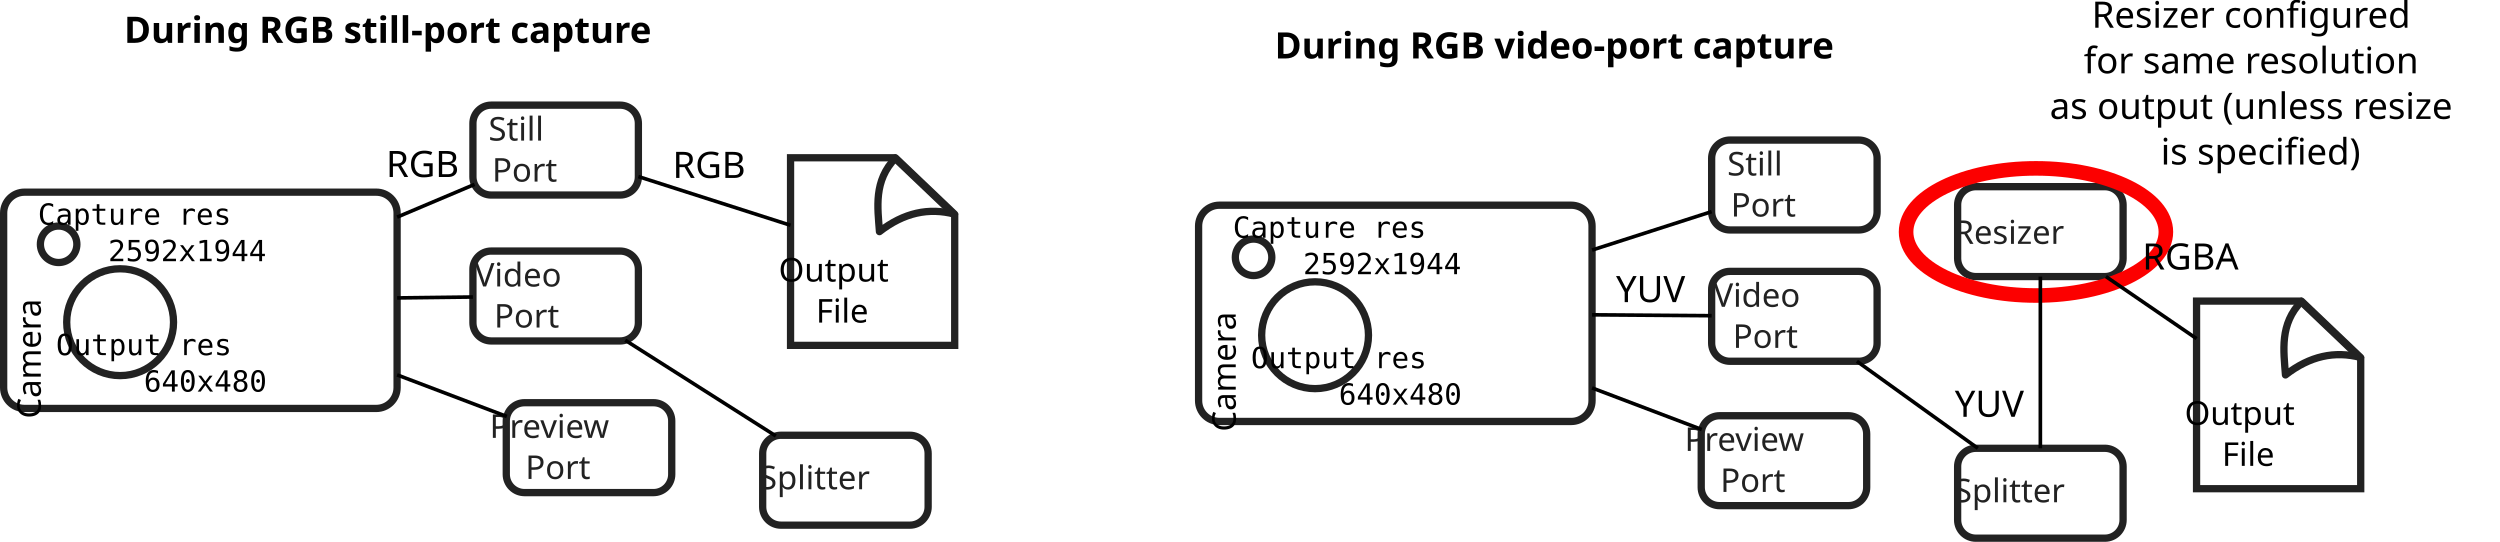
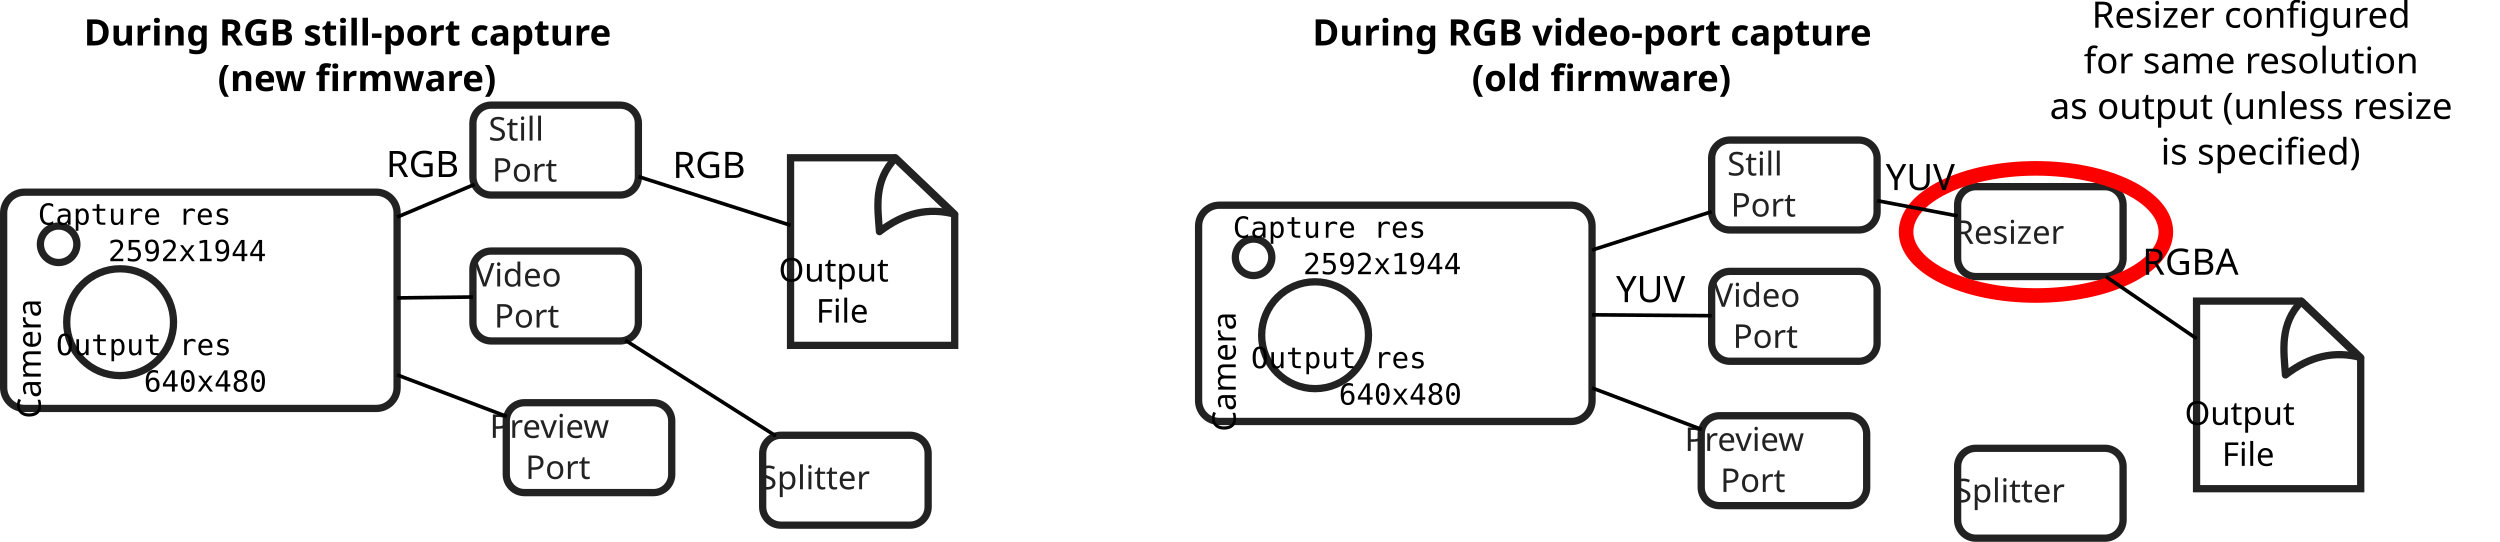
<svg xmlns="http://www.w3.org/2000/svg" width="685.326" height="148.532" id="svg3037" version="1.1">
  <defs id="defs3039" />
  <g id="layer1" transform="translate(-34.57143,-14.89914)">
    <g id="g3827" transform="translate(-17.14286,-25.06889)">
      <rect ry="5" y="68.791" x="181.357" height="24.643" width="45.357" id="rect3764" style="fill:none;stroke:#222222;stroke-width:2;stroke-linecap:square;stroke-linejoin:miter;stroke-miterlimit:4;stroke-opacity:1;stroke-dasharray:none;stroke-dashoffset:0" />
      <text id="text3776" y="78.502" x="203.731" style="font-size:9px;font-style:normal;font-weight:normal;text-align:center;line-height:125%;letter-spacing:0px;word-spacing:0px;text-anchor:middle;fill:#222222;fill-opacity:1;stroke:none;font-family:Sans" xml:space="preserve">
        <tspan id="tspan3780" y="78.502" x="203.731">Still</tspan>
        <tspan y="89.752" x="203.731" id="tspan3863">Port</tspan>
      </text>
    </g>
    <g id="g3833" transform="translate(-17.14286,-21.06889)">
      <rect style="fill:none;stroke:#222222;stroke-width:2;stroke-linecap:square;stroke-linejoin:miter;stroke-miterlimit:4;stroke-opacity:1;stroke-dasharray:none;stroke-dashoffset:0" id="rect3766" width="45.357" height="24.643" x="181.357" y="104.791" ry="5" />
      <text id="text3782" y="114.502" x="204.277" style="font-size:9px;font-style:normal;font-weight:normal;text-align:center;line-height:125%;letter-spacing:0px;word-spacing:0px;text-anchor:middle;fill:#222222;fill-opacity:1;stroke:none;font-family:Sans" xml:space="preserve">
        <tspan id="tspan3786" y="114.502" x="204.277">Video</tspan>
        <tspan y="125.752" x="204.277" id="tspan3867">Port</tspan>
      </text>
    </g>
    <g id="g3839" transform="translate(-8,-15.49746)">
      <rect ry="5" y="140.791" x="181.357" height="24.643" width="45.357" id="rect3768" style="fill:none;stroke:#222222;stroke-width:2;stroke-linecap:square;stroke-linejoin:miter;stroke-miterlimit:4;stroke-opacity:1;stroke-dasharray:none;stroke-dashoffset:0" />
      <text id="text3788" y="150.436" x="203.706" style="font-size:9px;font-style:normal;font-weight:normal;text-align:center;line-height:125%;letter-spacing:0px;word-spacing:0px;text-anchor:middle;fill:#222222;fill-opacity:1;stroke:none;font-family:Sans" xml:space="preserve">
        <tspan id="tspan3792" y="150.436" x="203.706">Preview</tspan>
        <tspan y="161.686" x="203.706" id="tspan3871">Port</tspan>
      </text>
    </g>
    <g id="g3906" transform="translate(-1.712467,47.42603)">
      <rect style="fill:none;stroke:#222222;stroke-width:2;stroke-linecap:square;stroke-linejoin:miter;stroke-miterlimit:4;stroke-opacity:1;stroke-dasharray:none;stroke-dashoffset:0" id="rect3885" width="45.357" height="24.643" x="245.357" y="86.791" ry="5" />
      <text xml:space="preserve" style="font-size:9px;font-style:normal;font-weight:normal;text-align:center;line-height:125%;letter-spacing:0px;word-spacing:0px;text-anchor:middle;fill:#222222;fill-opacity:1;stroke:none;font-family:Sans" x="267.743" y="101.595" id="text3887">
        <tspan x="267.743" y="101.595" id="tspan3891">Splitter</tspan>
      </text>
    </g>
    <g id="g3914" transform="translate(267.859,-20.71682)">
      <rect ry="5" y="86.791" x="303.357" height="24.643" width="45.357" id="rect3897" style="fill:none;stroke:#222222;stroke-width:2;stroke-linecap:square;stroke-linejoin:miter;stroke-miterlimit:4;stroke-opacity:1;stroke-dasharray:none;stroke-dashoffset:0" />
      <text id="text3899" y="102.467" x="325.598" style="font-size:9px;font-style:normal;font-weight:normal;text-align:center;line-height:125%;letter-spacing:0px;word-spacing:0px;text-anchor:middle;fill:#222222;fill-opacity:1;stroke:none;font-family:Sans" xml:space="preserve">
        <tspan id="tspan3901" y="102.467" x="325.598">Resizer</tspan>
      </text>
    </g>
    <g transform="translate(14.85714,32.93111)" id="g3950">
      <rect ry="5.714" y="34.648" x="20.714" height="59.286" width="107.857" id="rect2985" style="fill:none;stroke:#222222;stroke-width:2;stroke-miterlimit:4;stroke-opacity:1;stroke-dasharray:none" />
      <path transform="translate(-49.50001,-32.78572)" d="m 116.786,103.076 c 0,8.087 -6.556,14.643 -14.643,14.643 -8.087,0 -14.643,-6.556 -14.643,-14.643 0,-8.087 6.556,-14.643 14.643,-14.643 8.087,0 14.643,6.556 14.643,14.643 z" id="path3755" style="fill:none;stroke:#222222;stroke-width:2;stroke-linecap:square;stroke-linejoin:miter;stroke-miterlimit:4;stroke-opacity:1;stroke-dasharray:none;stroke-dashoffset:0" />
      <rect ry="5" y="43.934" x="30.786" height="10" width="10" id="rect3757" style="fill:none;stroke:#222222;stroke-width:2;stroke-linecap:square;stroke-linejoin:miter;stroke-miterlimit:4;stroke-opacity:1;stroke-dasharray:none;stroke-dashoffset:0" />
      <text id="text3919" y="43.565" x="126.43" style="font-size:8px;font-style:normal;font-variant:normal;font-weight:normal;font-stretch:normal;text-align:end;line-height:125%;letter-spacing:0px;word-spacing:0px;text-anchor:end;fill:#000000;fill-opacity:1;stroke:none;font-family:Monospace;-inkscape-font-specification:Monospace" xml:space="preserve">
        <tspan id="tspan3923" y="43.565" x="126.43">Capture res</tspan>
        <tspan id="tspan3925" y="53.565" x="126.43">2592x1944</tspan>
      </text>
      <text id="text3927" y="79.324" x="126.585" style="font-size:8px;font-style:normal;font-variant:normal;font-weight:normal;font-stretch:normal;text-align:end;line-height:125%;letter-spacing:0px;word-spacing:0px;text-anchor:end;fill:#000000;fill-opacity:1;stroke:none;font-family:Monospace;-inkscape-font-specification:Monospace" xml:space="preserve">
        <tspan id="tspan3931" y="79.324" x="126.585">Output res</tspan>
        <tspan id="tspan3933" y="89.324" x="126.585">640x480</tspan>
      </text>
      <text transform="matrix(0,-1,1,0,0,0)" id="text3944" y="30.897" x="-72.11" style="font-size:9px;font-style:normal;font-weight:normal;text-align:center;line-height:125%;letter-spacing:0px;word-spacing:0px;text-anchor:middle;fill:#000000;fill-opacity:1;stroke:none;font-family:Sans" xml:space="preserve">
        <tspan y="30.897" x="-72.11" id="tspan3946">Camera</tspan>
      </text>
    </g>
    <path style="fill:none;stroke:#000000;stroke-width:1px;stroke-linecap:butt;stroke-linejoin:miter;stroke-opacity:1" d="m 143.429,74.42 21.234,-8.978" id="path3963" />
    <path style="fill:none;stroke:#000000;stroke-width:1px;stroke-linecap:butt;stroke-linejoin:miter;stroke-opacity:1" d="m 143.429,96.569 20.786,-0.252" id="path3965" />
    <path style="fill:none;stroke:#000000;stroke-width:1px;stroke-linecap:butt;stroke-linejoin:miter;stroke-opacity:1" d="m 143.429,117.669 30.077,11.404" id="path3969" />
    <g id="g3997" transform="translate(138.4286,-93.49747)">
      <g transform="translate(-10,20.71429)" id="g3987">
        <path style="fill:none;stroke:#222222;stroke-width:2;stroke-linecap:square;stroke-linejoin:miter;stroke-miterlimit:4;stroke-opacity:1;stroke-dashoffset:0" d="m 122.857,130.934 28.5,0 16.5,15.714 0,35.714 -45,0 z" id="rect3971" />
        <path style="fill:none;stroke:#222222;stroke-width:2;stroke-linecap:butt;stroke-linejoin:round;stroke-miterlimit:4;stroke-opacity:1;stroke-dasharray:none" d="m 151.649,130.977 c -6.093,6.294 -4.896,13.611 -4.419,20.203 6.713,-5.226 13.532,-6.639 20.582,-4.798 z" id="path3974" />
      </g>
      <text id="text3991" y="185.576" x="135.214" style="font-size:9px;font-style:normal;font-weight:normal;text-align:center;line-height:125%;letter-spacing:0px;word-spacing:0px;text-anchor:middle;fill:#000000;fill-opacity:1;stroke:none;font-family:Sans" xml:space="preserve">
        <tspan y="185.576" x="135.214" id="tspan3993">Output</tspan>
        <tspan id="tspan3995" y="196.826" x="135.214">File</tspan>
      </text>
    </g>
    <path style="fill:none;stroke:#000000;stroke-width:1px;stroke-linecap:butt;stroke-linejoin:miter;stroke-opacity:1" d="m 205.967,108.169 41.282,26.244" id="path3225" />
    <path style="fill:none;stroke:#000000;stroke-width:1px;stroke-linecap:butt;stroke-linejoin:miter;stroke-opacity:1" d="m 209.571,63.305 41.714,13.356" id="path3227" />
-     <text xml:space="preserve" style="font-size:10px;font-style:normal;font-weight:bold;line-height:125%;letter-spacing:0px;word-spacing:0px;fill:#000000;fill-opacity:1;stroke:none;font-family:Sans;-inkscape-font-specification:Sans Bold" x="68.571" y="26.648" id="text3229">
-       <tspan id="tspan3231" x="68.571" y="26.648">During RGB still-port capture</tspan>
+     <text xml:space="preserve" style="font-size:10px;font-style:normal;font-variant:normal;font-weight:bold;font-stretch:normal;text-align:center;line-height:125%;letter-spacing:0px;word-spacing:0px;writing-mode:lr-tb;text-anchor:middle;fill:#000000;fill-opacity:1;stroke:none;font-family:Sans;-inkscape-font-specification:Sans Bold" x="138.929" y="27.362" id="text3229">
+       <tspan id="tspan3231" x="138.929" y="27.362">During RGB still-port capture</tspan>
+       <tspan x="138.929" y="39.862" id="tspan3093">(new firmware)</tspan>
    </text>
    <g transform="translate(322.4286,-15.49746)" id="g3233">
      <rect style="fill:none;stroke:#222222;stroke-width:2;stroke-linecap:square;stroke-linejoin:miter;stroke-miterlimit:4;stroke-opacity:1;stroke-dasharray:none;stroke-dashoffset:0" id="rect3235" width="45.357" height="24.643" x="181.357" y="68.791" ry="5" />
      <text xml:space="preserve" style="font-size:9px;font-style:normal;font-weight:normal;text-align:center;line-height:125%;letter-spacing:0px;word-spacing:0px;text-anchor:middle;fill:#222222;fill-opacity:1;stroke:none;font-family:Sans" x="203.731" y="78.502" id="text3237">
        <tspan x="203.731" y="78.502" id="tspan3239">Still</tspan>
        <tspan id="tspan3241" x="203.731" y="89.752">Port</tspan>
      </text>
    </g>
    <g transform="translate(322.4286,-15.49746)" id="g3243">
      <rect ry="5" y="104.791" x="181.357" height="24.643" width="45.357" id="rect3245" style="fill:none;stroke:#222222;stroke-width:2;stroke-linecap:square;stroke-linejoin:miter;stroke-miterlimit:4;stroke-opacity:1;stroke-dasharray:none;stroke-dashoffset:0" />
      <text xml:space="preserve" style="font-size:9px;font-style:normal;font-weight:normal;text-align:center;line-height:125%;letter-spacing:0px;word-spacing:0px;text-anchor:middle;fill:#222222;fill-opacity:1;stroke:none;font-family:Sans" x="204.277" y="114.502" id="text3247">
        <tspan x="204.277" y="114.502" id="tspan3249">Video</tspan>
        <tspan id="tspan3251" x="204.277" y="125.752">Port</tspan>
      </text>
    </g>
    <g transform="translate(319.5714,-11.92603)" id="g3253">
      <rect style="fill:none;stroke:#222222;stroke-width:2;stroke-linecap:square;stroke-linejoin:miter;stroke-miterlimit:4;stroke-opacity:1;stroke-dasharray:none;stroke-dashoffset:0" id="rect3255" width="45.357" height="24.643" x="181.357" y="140.791" ry="5" />
      <text xml:space="preserve" style="font-size:9px;font-style:normal;font-weight:normal;text-align:center;line-height:125%;letter-spacing:0px;word-spacing:0px;text-anchor:middle;fill:#222222;fill-opacity:1;stroke:none;font-family:Sans" x="203.706" y="150.436" id="text3257">
        <tspan x="203.706" y="150.436" id="tspan3259">Preview</tspan>
        <tspan id="tspan3261" x="203.706" y="161.686">Port</tspan>
      </text>
    </g>
    <g transform="translate(325.859,50.99746)" id="g3263">
      <rect ry="5" y="86.791" x="245.357" height="24.643" width="45.357" id="rect3265" style="fill:none;stroke:#222222;stroke-width:2;stroke-linecap:square;stroke-linejoin:miter;stroke-miterlimit:4;stroke-opacity:1;stroke-dasharray:none;stroke-dashoffset:0" />
      <text id="text3267" y="101.595" x="267.743" style="font-size:9px;font-style:normal;font-weight:normal;text-align:center;line-height:125%;letter-spacing:0px;word-spacing:0px;text-anchor:middle;fill:#222222;fill-opacity:1;stroke:none;font-family:Sans" xml:space="preserve">
        <tspan id="tspan3269" y="101.595" x="267.743">Splitter</tspan>
      </text>
    </g>
    <g id="g3271" transform="translate(342.4286,36.50254)">
      <rect style="fill:none;stroke:#222222;stroke-width:2;stroke-miterlimit:4;stroke-opacity:1;stroke-dasharray:none" id="rect3273" width="107.857" height="59.286" x="20.714" y="34.648" ry="5.714" />
      <path style="fill:none;stroke:#222222;stroke-width:2;stroke-linecap:square;stroke-linejoin:miter;stroke-miterlimit:4;stroke-opacity:1;stroke-dasharray:none;stroke-dashoffset:0" id="path3275" d="m 116.786,103.076 c 0,8.087 -6.556,14.643 -14.643,14.643 -8.087,0 -14.643,-6.556 -14.643,-14.643 0,-8.087 6.556,-14.643 14.643,-14.643 8.087,0 14.643,6.556 14.643,14.643 z" transform="translate(-49.50001,-32.78572)" />
      <rect style="fill:none;stroke:#222222;stroke-width:2;stroke-linecap:square;stroke-linejoin:miter;stroke-miterlimit:4;stroke-opacity:1;stroke-dasharray:none;stroke-dashoffset:0" id="rect3277" width="10" height="10" x="30.786" y="43.934" ry="5" />
      <text xml:space="preserve" style="font-size:8px;font-style:normal;font-variant:normal;font-weight:normal;font-stretch:normal;text-align:end;line-height:125%;letter-spacing:0px;word-spacing:0px;text-anchor:end;fill:#000000;fill-opacity:1;stroke:none;font-family:Monospace;-inkscape-font-specification:Monospace" x="126.43" y="43.565" id="text3279">
        <tspan x="126.43" y="43.565" id="tspan3281">Capture res</tspan>
        <tspan x="126.43" y="53.565" id="tspan3283">2592x1944</tspan>
      </text>
      <text xml:space="preserve" style="font-size:8px;font-style:normal;font-variant:normal;font-weight:normal;font-stretch:normal;text-align:end;line-height:125%;letter-spacing:0px;word-spacing:0px;text-anchor:end;fill:#000000;fill-opacity:1;stroke:none;font-family:Monospace;-inkscape-font-specification:Monospace" x="126.585" y="79.324" id="text3285">
        <tspan x="126.585" y="79.324" id="tspan3287">Output res</tspan>
        <tspan x="126.585" y="89.324" id="tspan3289">640x480</tspan>
      </text>
      <text xml:space="preserve" style="font-size:9px;font-style:normal;font-weight:normal;text-align:center;line-height:125%;letter-spacing:0px;word-spacing:0px;text-anchor:middle;fill:#000000;fill-opacity:1;stroke:none;font-family:Sans" x="-72.11" y="30.897" id="text3291" transform="matrix(0,-1,1,0,0,0)">
        <tspan id="tspan3293" x="-72.11" y="30.897">Camera</tspan>
      </text>
    </g>
    <g transform="translate(523.8572,-54.21175)" id="g3301">
      <g id="g3303" transform="translate(-10,20.71429)">
        <path id="path3305" d="m 122.857,130.934 28.5,0 16.5,15.714 0,35.714 -45,0 z" style="fill:none;stroke:#222222;stroke-width:2;stroke-linecap:square;stroke-linejoin:miter;stroke-miterlimit:4;stroke-opacity:1;stroke-dashoffset:0" />
        <path id="path3307" d="m 151.649,130.977 c -6.093,6.294 -4.896,13.611 -4.419,20.203 6.713,-5.226 13.532,-6.639 20.582,-4.798 z" style="fill:none;stroke:#222222;stroke-width:2;stroke-linecap:butt;stroke-linejoin:round;stroke-miterlimit:4;stroke-opacity:1;stroke-dasharray:none" />
      </g>
      <text xml:space="preserve" style="font-size:9px;font-style:normal;font-weight:normal;text-align:center;line-height:125%;letter-spacing:0px;word-spacing:0px;text-anchor:middle;fill:#000000;fill-opacity:1;stroke:none;font-family:Sans" x="135.214" y="185.576" id="text3309">
        <tspan id="tspan3311" x="135.214" y="185.576">Output</tspan>
        <tspan x="135.214" y="196.826" id="tspan3313">File</tspan>
      </text>
    </g>
-     <text xml:space="preserve" style="font-size:10px;font-style:normal;font-weight:bold;line-height:125%;letter-spacing:0px;word-spacing:0px;fill:#000000;fill-opacity:1;stroke:none;font-family:Sans;-inkscape-font-specification:Sans Bold" x="384" y="30.934" id="text3319">
-       <tspan id="tspan3321" x="384" y="30.934">During RGB video-port capture</tspan>
+     <text xml:space="preserve" style="font-size:10px;font-style:normal;font-variant:normal;font-weight:bold;font-stretch:normal;text-align:center;line-height:125%;letter-spacing:0px;word-spacing:0px;writing-mode:lr-tb;text-anchor:middle;fill:#000000;fill-opacity:1;stroke:none;font-family:Sans;-inkscape-font-specification:Sans Bold" x="480.071" y="27.362" id="text3319">
+       <tspan id="tspan3321" x="480.071" y="27.362">During RGB video-port capture</tspan>
+       <tspan x="480.071" y="39.862" id="tspan3097">(old firmware)</tspan>
    </text>
    <path style="fill:none;stroke:#000000;stroke-width:1px;stroke-linecap:butt;stroke-linejoin:miter;stroke-opacity:1" d="M 471,83.451 503.786,72.908" id="path3323" />
    <path style="fill:none;stroke:#000000;stroke-width:1px;stroke-linecap:butt;stroke-linejoin:miter;stroke-opacity:1" d="m 471,101.198 32.786,0.246" id="path3327" />
-     <path style="fill:none;stroke:#000000;stroke-width:1px;stroke-linecap:butt;stroke-linejoin:miter;stroke-opacity:1" d="m 543.597,113.936 33.165,23.852" id="path3329" />
    <path style="fill:none;stroke:#000000;stroke-width:1px;stroke-linecap:butt;stroke-linejoin:miter;stroke-opacity:1" d="m 471,121.24 30.077,11.404" id="path3331" />
-     <path style="fill:none;stroke:#fc0000;stroke-width:4;stroke-linecap:round;stroke-linejoin:miter;stroke-miterlimit:4;stroke-opacity:1;stroke-dasharray:none;stroke-dashoffset:0" id="path3367" d="m 676.802,72.767 a 35.608,17.425 0 1 1 -71.216,0 35.608,17.425 0 1 1 71.216,0 z" transform="translate(-48.5,5.714286)" />
+     <path style="fill:none;stroke:#fc0000;stroke-width:4;stroke-linecap:round;stroke-linejoin:miter;stroke-miterlimit:4;stroke-opacity:1;stroke-dasharray:none;stroke-dashoffset:0" id="path3367" d="m 676.802,72.767 c 0,9.624 -15.942,17.425 -35.608,17.425 -19.666,0 -35.608,-7.801 -35.608,-17.425 0,-9.624 15.942,-17.425 35.608,-17.425 19.666,0 35.608,7.801 35.608,17.425 z" transform="translate(-48.5,5.714286)" />
    <path style="fill:none;stroke:#000000;stroke-width:1px;stroke-linecap:butt;stroke-linejoin:miter;stroke-opacity:1" d="M 611.866,90.708 636.714,107.734" id="path3335" />
    <text xml:space="preserve" style="font-size:10px;font-style:normal;font-weight:normal;line-height:125%;letter-spacing:0px;word-spacing:0px;fill:#000000;fill-opacity:1;stroke:none;font-family:Sans" x="140.411" y="63.423" id="text3337">
      <tspan id="tspan3339" x="140.411" y="63.423">RGB</tspan>
    </text>
    <text xml:space="preserve" style="font-size:10px;font-style:normal;font-weight:normal;line-height:125%;letter-spacing:0px;word-spacing:0px;fill:#000000;fill-opacity:1;stroke:none;font-family:Sans" x="218.951" y="63.675" id="text3341">
      <tspan id="tspan3343" x="218.951" y="63.675">RGB</tspan>
    </text>
    <text xml:space="preserve" style="font-size:10px;font-style:normal;font-weight:normal;line-height:125%;letter-spacing:0px;word-spacing:0px;fill:#000000;fill-opacity:1;stroke:none;font-family:Sans" x="477.571" y="97.719" id="text3345">
      <tspan id="tspan3347" x="477.571" y="97.719">YUV</tspan>
    </text>
    <text xml:space="preserve" style="font-size:10px;font-style:normal;font-weight:normal;text-align:center;line-height:125%;letter-spacing:0px;word-spacing:0px;text-anchor:middle;fill:#000000;fill-opacity:1;stroke:none;font-family:Sans" x="660.774" y="22.497" id="text3357">
      <tspan id="tspan3359" x="660.774" y="22.497">Resizer configured</tspan>
      <tspan x="660.774" y="34.997" id="tspan3361">for same resolution</tspan>
      <tspan x="660.774" y="47.497" id="tspan3363">as output (unless resize</tspan>
      <tspan x="660.774" y="59.997" id="tspan3365">is specified)</tspan>
    </text>
-     <text xml:space="preserve" style="font-size:10px;font-style:normal;font-weight:normal;line-height:125%;letter-spacing:0px;word-spacing:0px;fill:#000000;fill-opacity:1;stroke:none;font-family:Sans" x="621.857" y="88.791" id="text3353">
-       <tspan id="tspan3355" x="621.857" y="88.791">RGBA</tspan>
+     <text xml:space="preserve" style="font-size:10px;font-style:normal;font-weight:normal;line-height:125%;letter-spacing:0px;word-spacing:0px;fill:#000000;fill-opacity:1;stroke:none;font-family:Sans" x="621.857" y="90.219" id="text3353">
+       <tspan id="tspan3355" x="621.857" y="90.219">RGBA</tspan>
    </text>
-     <text xml:space="preserve" style="font-size:10px;font-style:normal;font-weight:normal;line-height:125%;letter-spacing:0px;word-spacing:0px;fill:#000000;fill-opacity:1;stroke:none;font-family:Sans" x="570.429" y="129.148" id="text3349">
-       <tspan id="tspan3351" x="570.429" y="129.148">YUV</tspan>
+     <text xml:space="preserve" style="font-size:10px;font-style:normal;font-weight:normal;line-height:125%;letter-spacing:0px;word-spacing:0px;fill:#000000;fill-opacity:1;stroke:none;font-family:Sans" x="551.5" y="67.005" id="text3349">
+       <tspan id="tspan3351" x="551.5" y="67.005">YUV</tspan>
    </text>
-     <path style="fill:none;stroke:#000000;stroke-width:1px;stroke-linecap:butt;stroke-linejoin:miter;stroke-opacity:1;display:inline" d="m 559.323,122.889 10e-6,-47.071" id="path3093" transform="translate(34.57143,14.89914)" />
+     <path style="fill:none;stroke:#000000;stroke-width:1px;stroke-linecap:butt;stroke-linejoin:miter;stroke-opacity:1" d="m 514.571,55.014 22.073,4.184" id="path3095" transform="translate(34.57143,14.89914)" />
  </g>
</svg>
